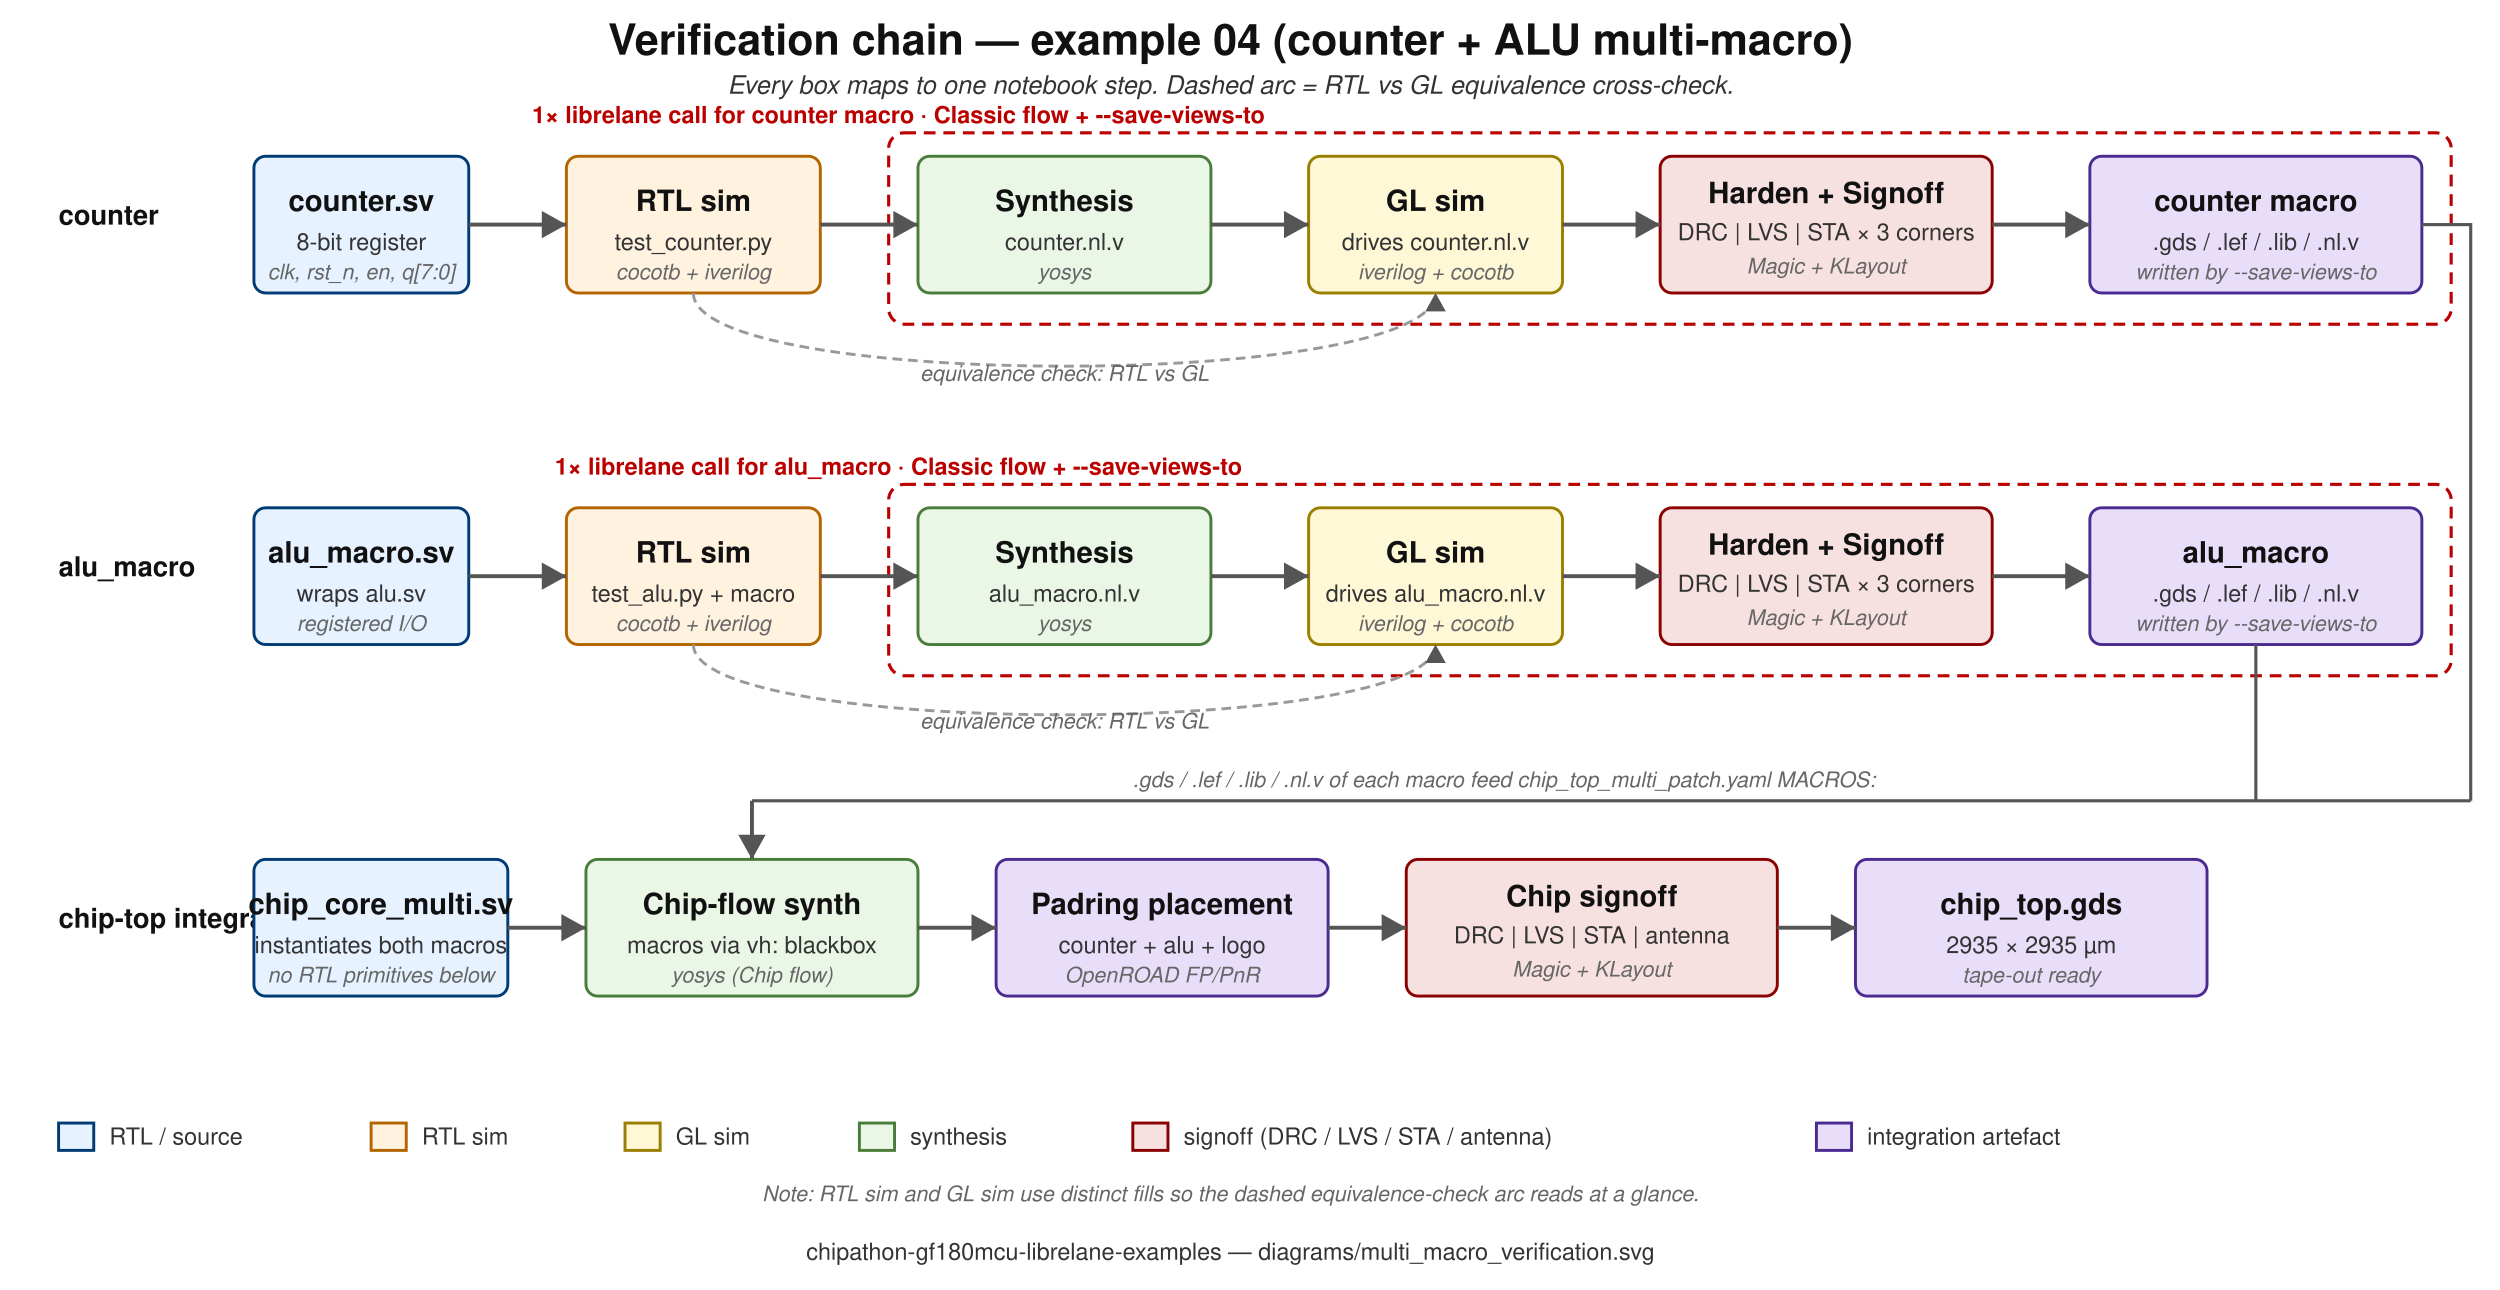
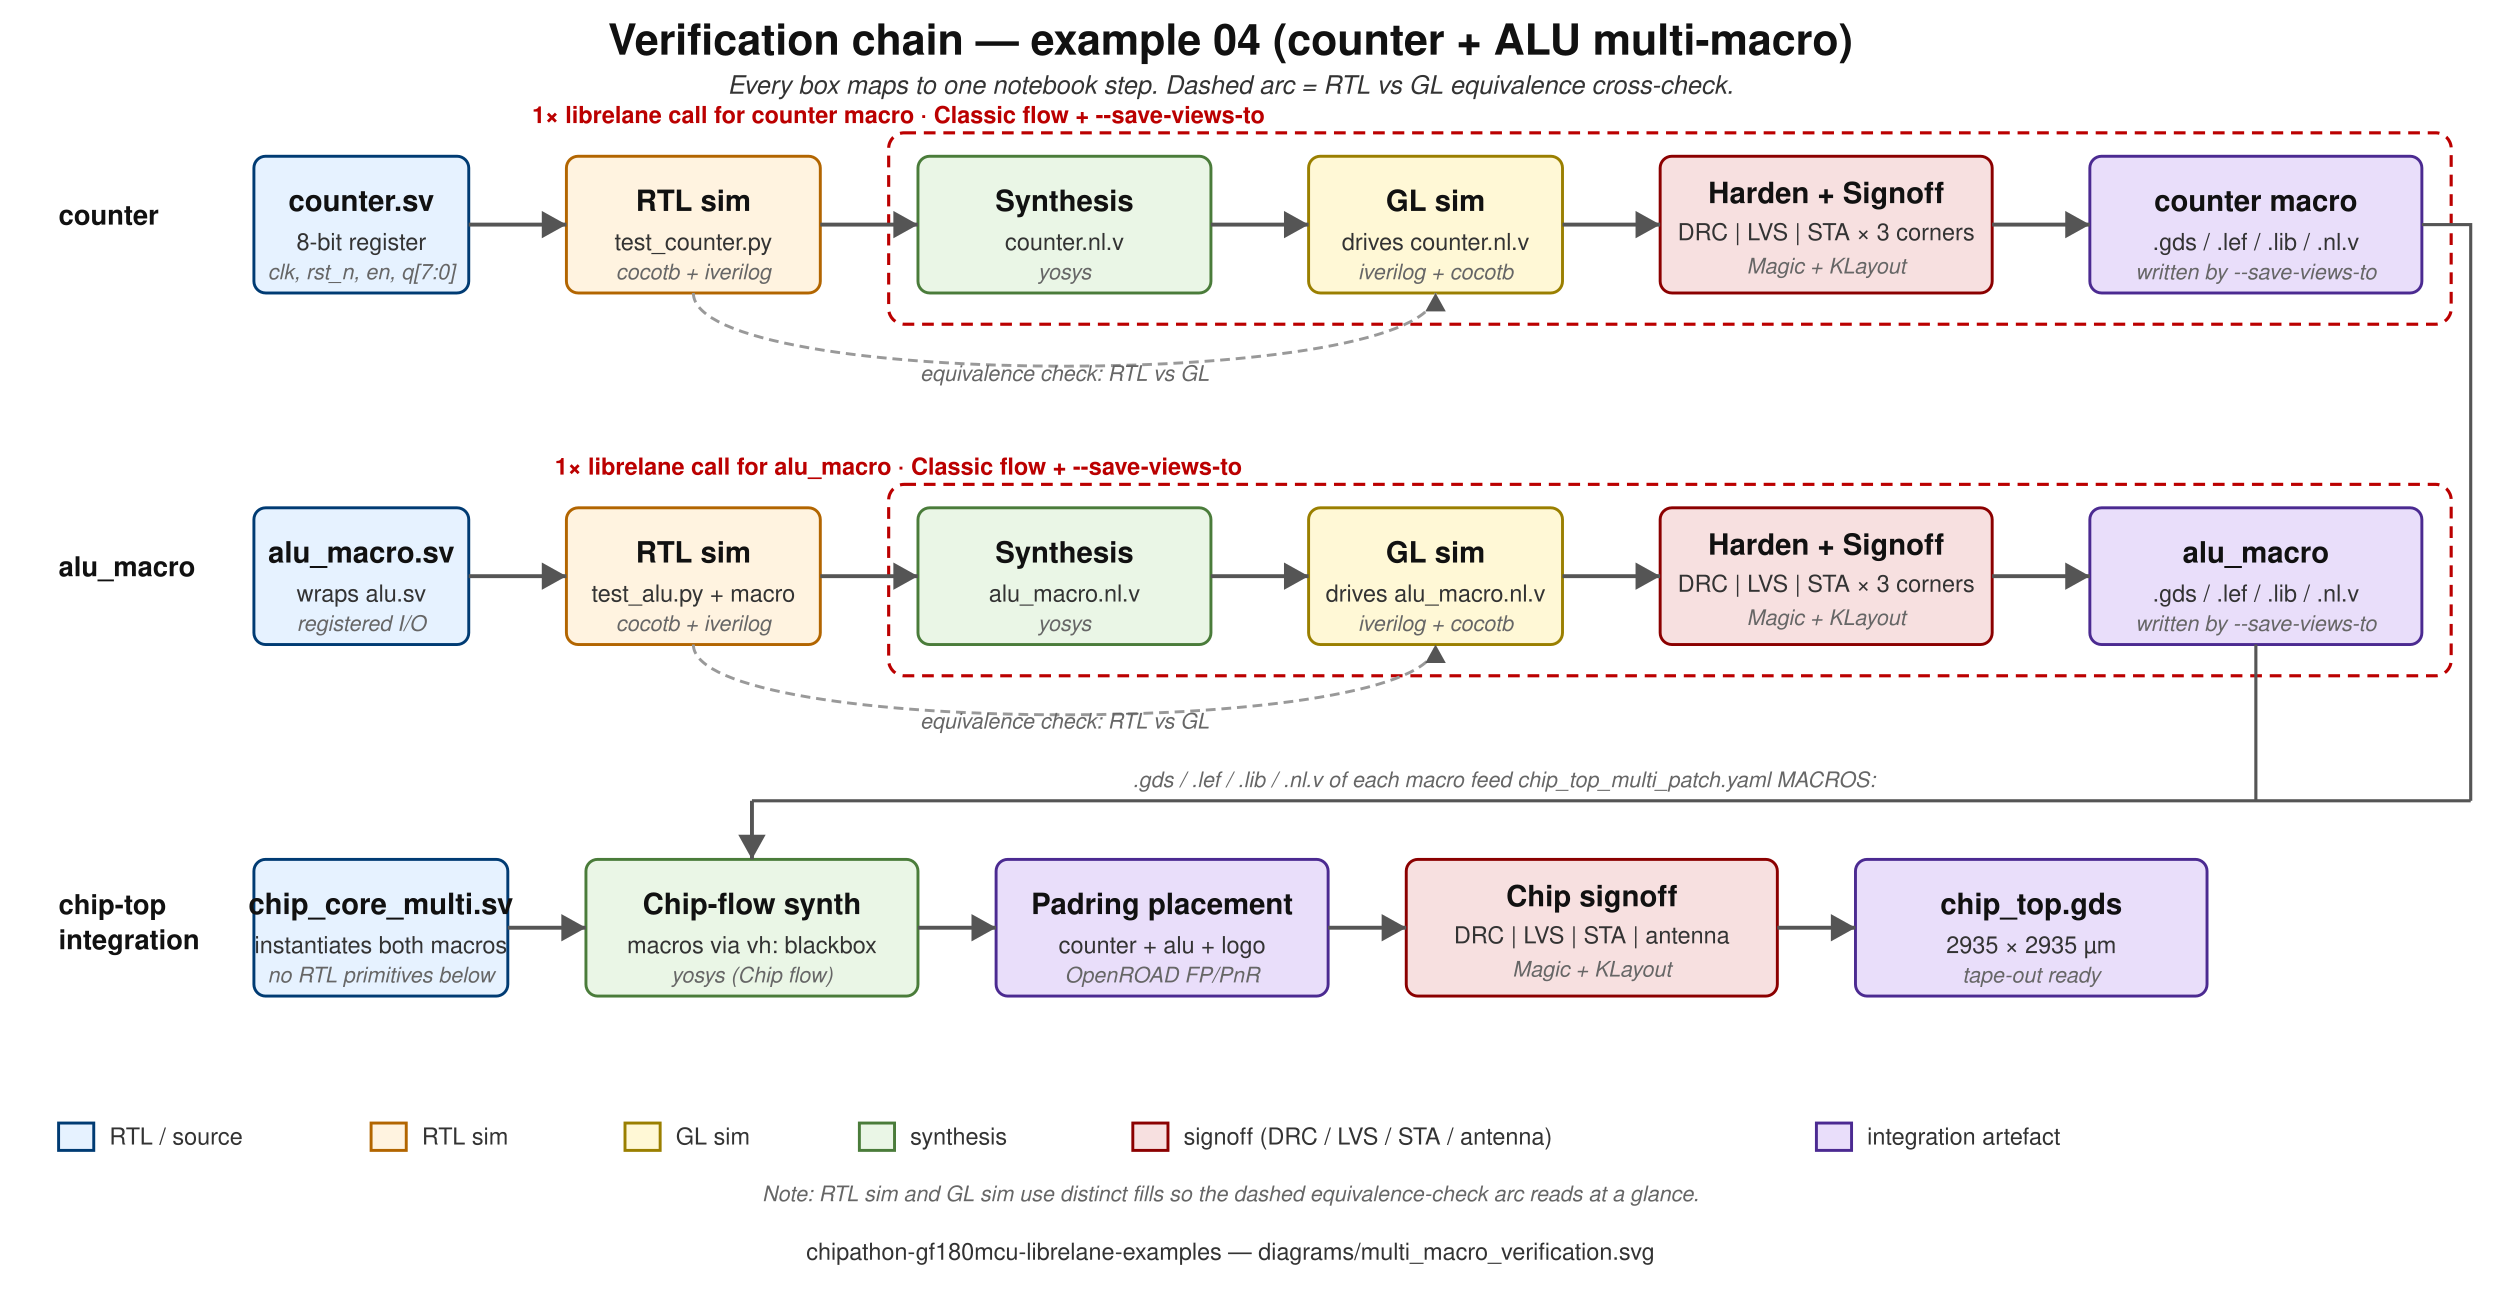
<svg xmlns="http://www.w3.org/2000/svg" viewBox="0 0 1280 660" font-family="Helvetica,Arial,sans-serif">
  <style>
    .rtl-box     { fill:#e6f2ff; stroke:#003b73; stroke-width:1.5; }
    .rtlsim-box  { fill:#fff3e0; stroke:#b26500; stroke-width:1.5; }
    .glsim-box   { fill:#fff8d6; stroke:#9a7f00; stroke-width:1.5; }
    .synth-box   { fill:#eaf6e6; stroke:#4a7c3a; stroke-width:1.5; }
    .signoff-box { fill:#f7e0e0; stroke:#8b0000; stroke-width:1.5; }
    .integ-box   { fill:#e9defa; stroke:#4b2a91; stroke-width:1.5; }
    .orchestrator-frame { fill:none; stroke:#b00; stroke-width:1.6; stroke-dasharray:6,4; }

    .label       { font-size:15px; fill:#111; text-anchor:middle; font-weight:bold; }
    .sublabel    { font-size:12px; fill:#333; text-anchor:middle; }
    .tool        { font-size:11px; fill:#666; text-anchor:middle; font-style:italic; }
    .title       { font-size:22px; fill:#111; text-anchor:middle; font-weight:bold; }
    .caption     { font-size:13px; fill:#333; text-anchor:middle; font-style:italic; }
    .arrow       { fill:none; stroke:#555; stroke-width:2; marker-end:url(#arrow); }
    .arrow-soft  { fill:none; stroke:#999; stroke-width:1.5; stroke-dasharray:5,3; marker-end:url(#arrow); }
    .rail        { fill:none; stroke:#555; stroke-width:1.6; }
    .rail-arrow  { fill:none; stroke:#555; stroke-width:2; marker-end:url(#arrow); }
    .track-label { font-size:14px; fill:#111; font-weight:bold; text-anchor:start; }
    .frame-label { font-size:12px; fill:#b00; font-weight:bold; text-anchor:middle; }
  </style>
  <defs>
    <marker id="arrow" viewBox="0 0 10 10" refX="9" refY="5" markerWidth="7" markerHeight="7" orient="auto">
      <path d="M0,0 L0,10 L9,5 z" fill="#555" />
    </marker>
  </defs>
  <text class="title" x="630" y="28">Verification chain — example 04 (counter + ALU multi-macro)</text>
  <text class="caption" x="630" y="48">Every box maps to one notebook step. Dashed arc = RTL vs GL equivalence cross-check.</text>
  <text class="track-label" x="30" y="115">counter</text>
  <text class="track-label" x="30" y="295">alu_macro</text>
-   <text class="track-label" x="30" y="475">chip-top integration</text>
+   <text class="track-label" x="30" y="468">chip-top</text>
+   <text class="track-label" x="30" y="486">integration</text>
  <rect class="rtl-box" x="130" y="80" width="110" height="70" rx="6" />
  <text class="label" x="185" y="108">counter.sv</text>
  <text class="sublabel" x="185" y="128">8-bit register</text>
  <text class="tool" x="185" y="143">clk, rst_n, en, q[7:0]</text>
  <rect class="rtlsim-box" x="290" y="80" width="130" height="70" rx="6" />
  <text class="label" x="355" y="108">RTL sim</text>
  <text class="sublabel" x="355" y="128">test_counter.py</text>
  <text class="tool" x="355" y="143">cocotb + iverilog</text>
  <rect class="orchestrator-frame" x="455" y="68" width="800" height="98" rx="8" />
  <text class="frame-label" x="460" y="63" text-anchor="start">1× librelane call for counter macro  ·  Classic flow + --save-views-to</text>
  <rect class="synth-box" x="470" y="80" width="150" height="70" rx="6" />
  <text class="label" x="545" y="108">Synthesis</text>
  <text class="sublabel" x="545" y="128">counter.nl.v</text>
  <text class="tool" x="545" y="143">yosys</text>
  <rect class="glsim-box" x="670" y="80" width="130" height="70" rx="6" />
  <text class="label" x="735" y="108">GL sim</text>
  <text class="sublabel" x="735" y="128">drives counter.nl.v</text>
  <text class="tool" x="735" y="143">iverilog + cocotb</text>
  <rect class="signoff-box" x="850" y="80" width="170" height="70" rx="6" />
  <text class="label" x="935" y="104">Harden + Signoff</text>
  <text class="sublabel" x="935" y="123">DRC | LVS | STA × 3 corners</text>
  <text class="tool" x="935" y="140">Magic + KLayout</text>
  <rect class="integ-box" x="1070" y="80" width="170" height="70" rx="6" />
  <text class="label" x="1155" y="108">counter macro</text>
  <text class="sublabel" x="1155" y="128">.gds / .lef / .lib / .nl.v</text>
  <text class="tool" x="1155" y="143">written by --save-views-to</text>
  <path class="arrow" d="M240,115 L290,115" />
  <path class="arrow" d="M420,115 L470,115" />
  <path class="arrow" d="M620,115 L670,115" />
  <path class="arrow" d="M800,115 L850,115" />
  <path class="arrow" d="M1020,115 L1070,115" />
  <path class="arrow-soft" d="M355,150 C355,200 735,200 735,150" />
  <text class="tool" x="545" y="195">equivalence check: RTL vs GL</text>
  <rect class="rtl-box" x="130" y="260" width="110" height="70" rx="6" />
  <text class="label" x="185" y="288">alu_macro.sv</text>
  <text class="sublabel" x="185" y="308">wraps alu.sv</text>
  <text class="tool" x="185" y="323">registered I/O</text>
  <rect class="rtlsim-box" x="290" y="260" width="130" height="70" rx="6" />
  <text class="label" x="355" y="288">RTL sim</text>
  <text class="sublabel" x="355" y="308">test_alu.py + macro</text>
  <text class="tool" x="355" y="323">cocotb + iverilog</text>
  <rect class="orchestrator-frame" x="455" y="248" width="800" height="98" rx="8" />
  <text class="frame-label" x="460" y="243" text-anchor="start">1× librelane call for alu_macro  ·  Classic flow + --save-views-to</text>
  <rect class="synth-box" x="470" y="260" width="150" height="70" rx="6" />
  <text class="label" x="545" y="288">Synthesis</text>
  <text class="sublabel" x="545" y="308">alu_macro.nl.v</text>
  <text class="tool" x="545" y="323">yosys</text>
  <rect class="glsim-box" x="670" y="260" width="130" height="70" rx="6" />
  <text class="label" x="735" y="288">GL sim</text>
  <text class="sublabel" x="735" y="308">drives alu_macro.nl.v</text>
  <text class="tool" x="735" y="323">iverilog + cocotb</text>
  <rect class="signoff-box" x="850" y="260" width="170" height="70" rx="6" />
  <text class="label" x="935" y="284">Harden + Signoff</text>
  <text class="sublabel" x="935" y="303">DRC | LVS | STA × 3 corners</text>
  <text class="tool" x="935" y="320">Magic + KLayout</text>
  <rect class="integ-box" x="1070" y="260" width="170" height="70" rx="6" />
  <text class="label" x="1155" y="288">alu_macro</text>
  <text class="sublabel" x="1155" y="308">.gds / .lef / .lib / .nl.v</text>
  <text class="tool" x="1155" y="323">written by --save-views-to</text>
  <path class="arrow" d="M240,295 L290,295" />
  <path class="arrow" d="M420,295 L470,295" />
  <path class="arrow" d="M620,295 L670,295" />
  <path class="arrow" d="M800,295 L850,295" />
  <path class="arrow" d="M1020,295 L1070,295" />
  <path class="arrow-soft" d="M355,330 C355,378 735,378 735,330" />
  <text class="tool" x="545" y="373">equivalence check: RTL vs GL</text>
  <rect class="rtl-box" x="130" y="440" width="130" height="70" rx="6" />
  <text class="label" x="195" y="468">chip_core_multi.sv</text>
  <text class="sublabel" x="195" y="488">instantiates both macros</text>
  <text class="tool" x="195" y="503">no RTL primitives below</text>
  <rect class="synth-box" x="300" y="440" width="170" height="70" rx="6" />
  <text class="label" x="385" y="468">Chip-flow synth</text>
  <text class="sublabel" x="385" y="488">macros via vh: blackbox</text>
  <text class="tool" x="385" y="503">yosys (Chip flow)</text>
  <rect class="integ-box" x="510" y="440" width="170" height="70" rx="6" />
  <text class="label" x="595" y="468">Padring placement</text>
  <text class="sublabel" x="595" y="488">counter + alu + logo</text>
  <text class="tool" x="595" y="503">OpenROAD FP/PnR</text>
  <rect class="signoff-box" x="720" y="440" width="190" height="70" rx="6" />
  <text class="label" x="815" y="464">Chip signoff</text>
  <text class="sublabel" x="815" y="483">DRC | LVS | STA | antenna</text>
  <text class="tool" x="815" y="500">Magic + KLayout</text>
  <rect class="integ-box" x="950" y="440" width="180" height="70" rx="6" />
  <text class="label" x="1040" y="468">chip_top.gds</text>
  <text class="sublabel" x="1040" y="488">2935 × 2935 µm</text>
  <text class="tool" x="1040" y="503">tape-out ready</text>
  <path class="arrow" d="M260,475 L300,475" />
  <path class="arrow" d="M470,475 L510,475" />
  <path class="arrow" d="M680,475 L720,475" />
  <path class="arrow" d="M910,475 L950,475" />
  <path class="rail" d="M1240,115 L1265,115 L1265,410" />
  <path class="rail" d="M1155,330 L1155,410" />
  <path class="rail" d="M1265,410 L385,410" />
  <path class="rail-arrow" d="M385,410 L385,440" />
  <text class="tool" x="770" y="403" text-anchor="middle">.gds / .lef / .lib / .nl.v of each macro feed chip_top_multi_patch.yaml MACROS:</text>
  <g transform="translate(30,575)">
    <rect class="rtl-box" x="0" y="0" width="18" height="14" />
    <text class="sublabel" x="26" y="11" style="text-anchor:start">RTL / source</text>
    <rect class="rtlsim-box" x="160" y="0" width="18" height="14" />
    <text class="sublabel" x="186" y="11" style="text-anchor:start">RTL sim</text>
    <rect class="glsim-box" x="290" y="0" width="18" height="14" />
    <text class="sublabel" x="316" y="11" style="text-anchor:start">GL sim</text>
    <rect class="synth-box" x="410" y="0" width="18" height="14" />
    <text class="sublabel" x="436" y="11" style="text-anchor:start">synthesis</text>
    <rect class="signoff-box" x="550" y="0" width="18" height="14" />
    <text class="sublabel" x="576" y="11" style="text-anchor:start">signoff (DRC / LVS / STA / antenna)</text>
    <rect class="integ-box" x="900" y="0" width="18" height="14" />
    <text class="sublabel" x="926" y="11" style="text-anchor:start">integration artefact</text>
  </g>
  <text class="tool" x="630" y="615" text-anchor="middle">Note: RTL sim and GL sim use distinct fills so the dashed equivalence-check arc reads at a glance.</text>
  <text class="sublabel" x="630" y="645" font-size="11" fill="#777">
    chipathon-gf180mcu-librelane-examples — diagrams/multi_macro_verification.svg
  </text>
</svg>
